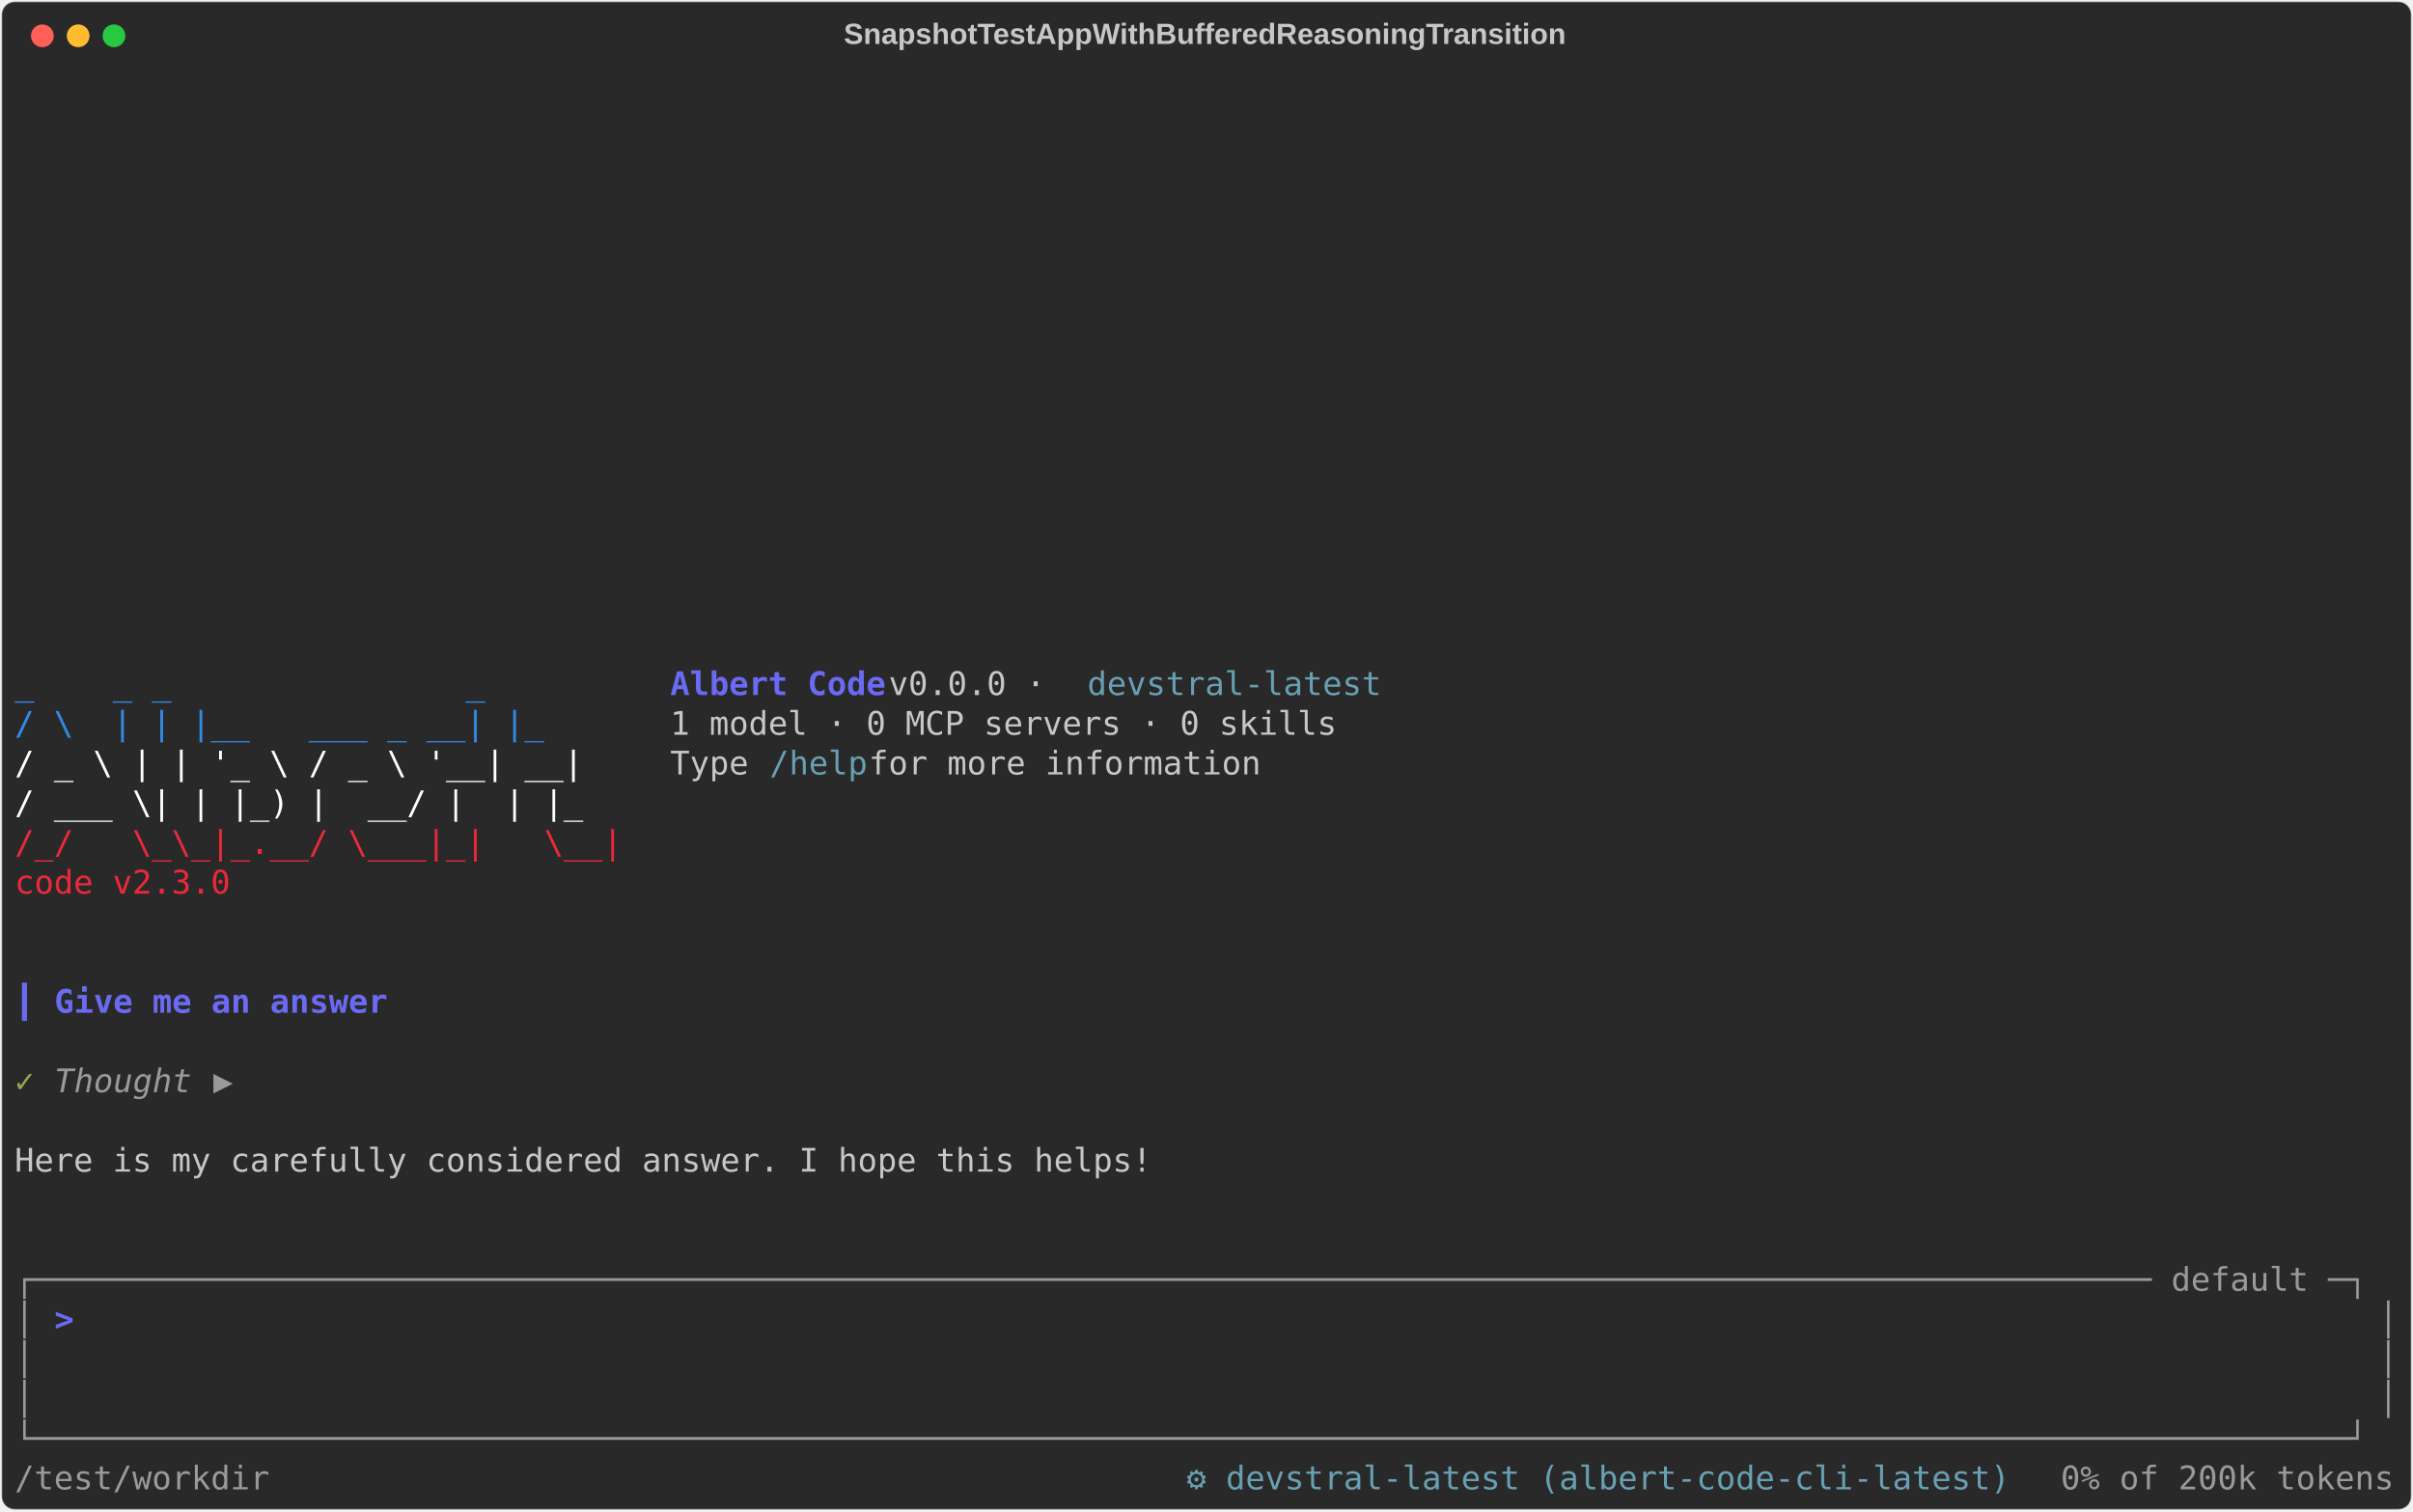
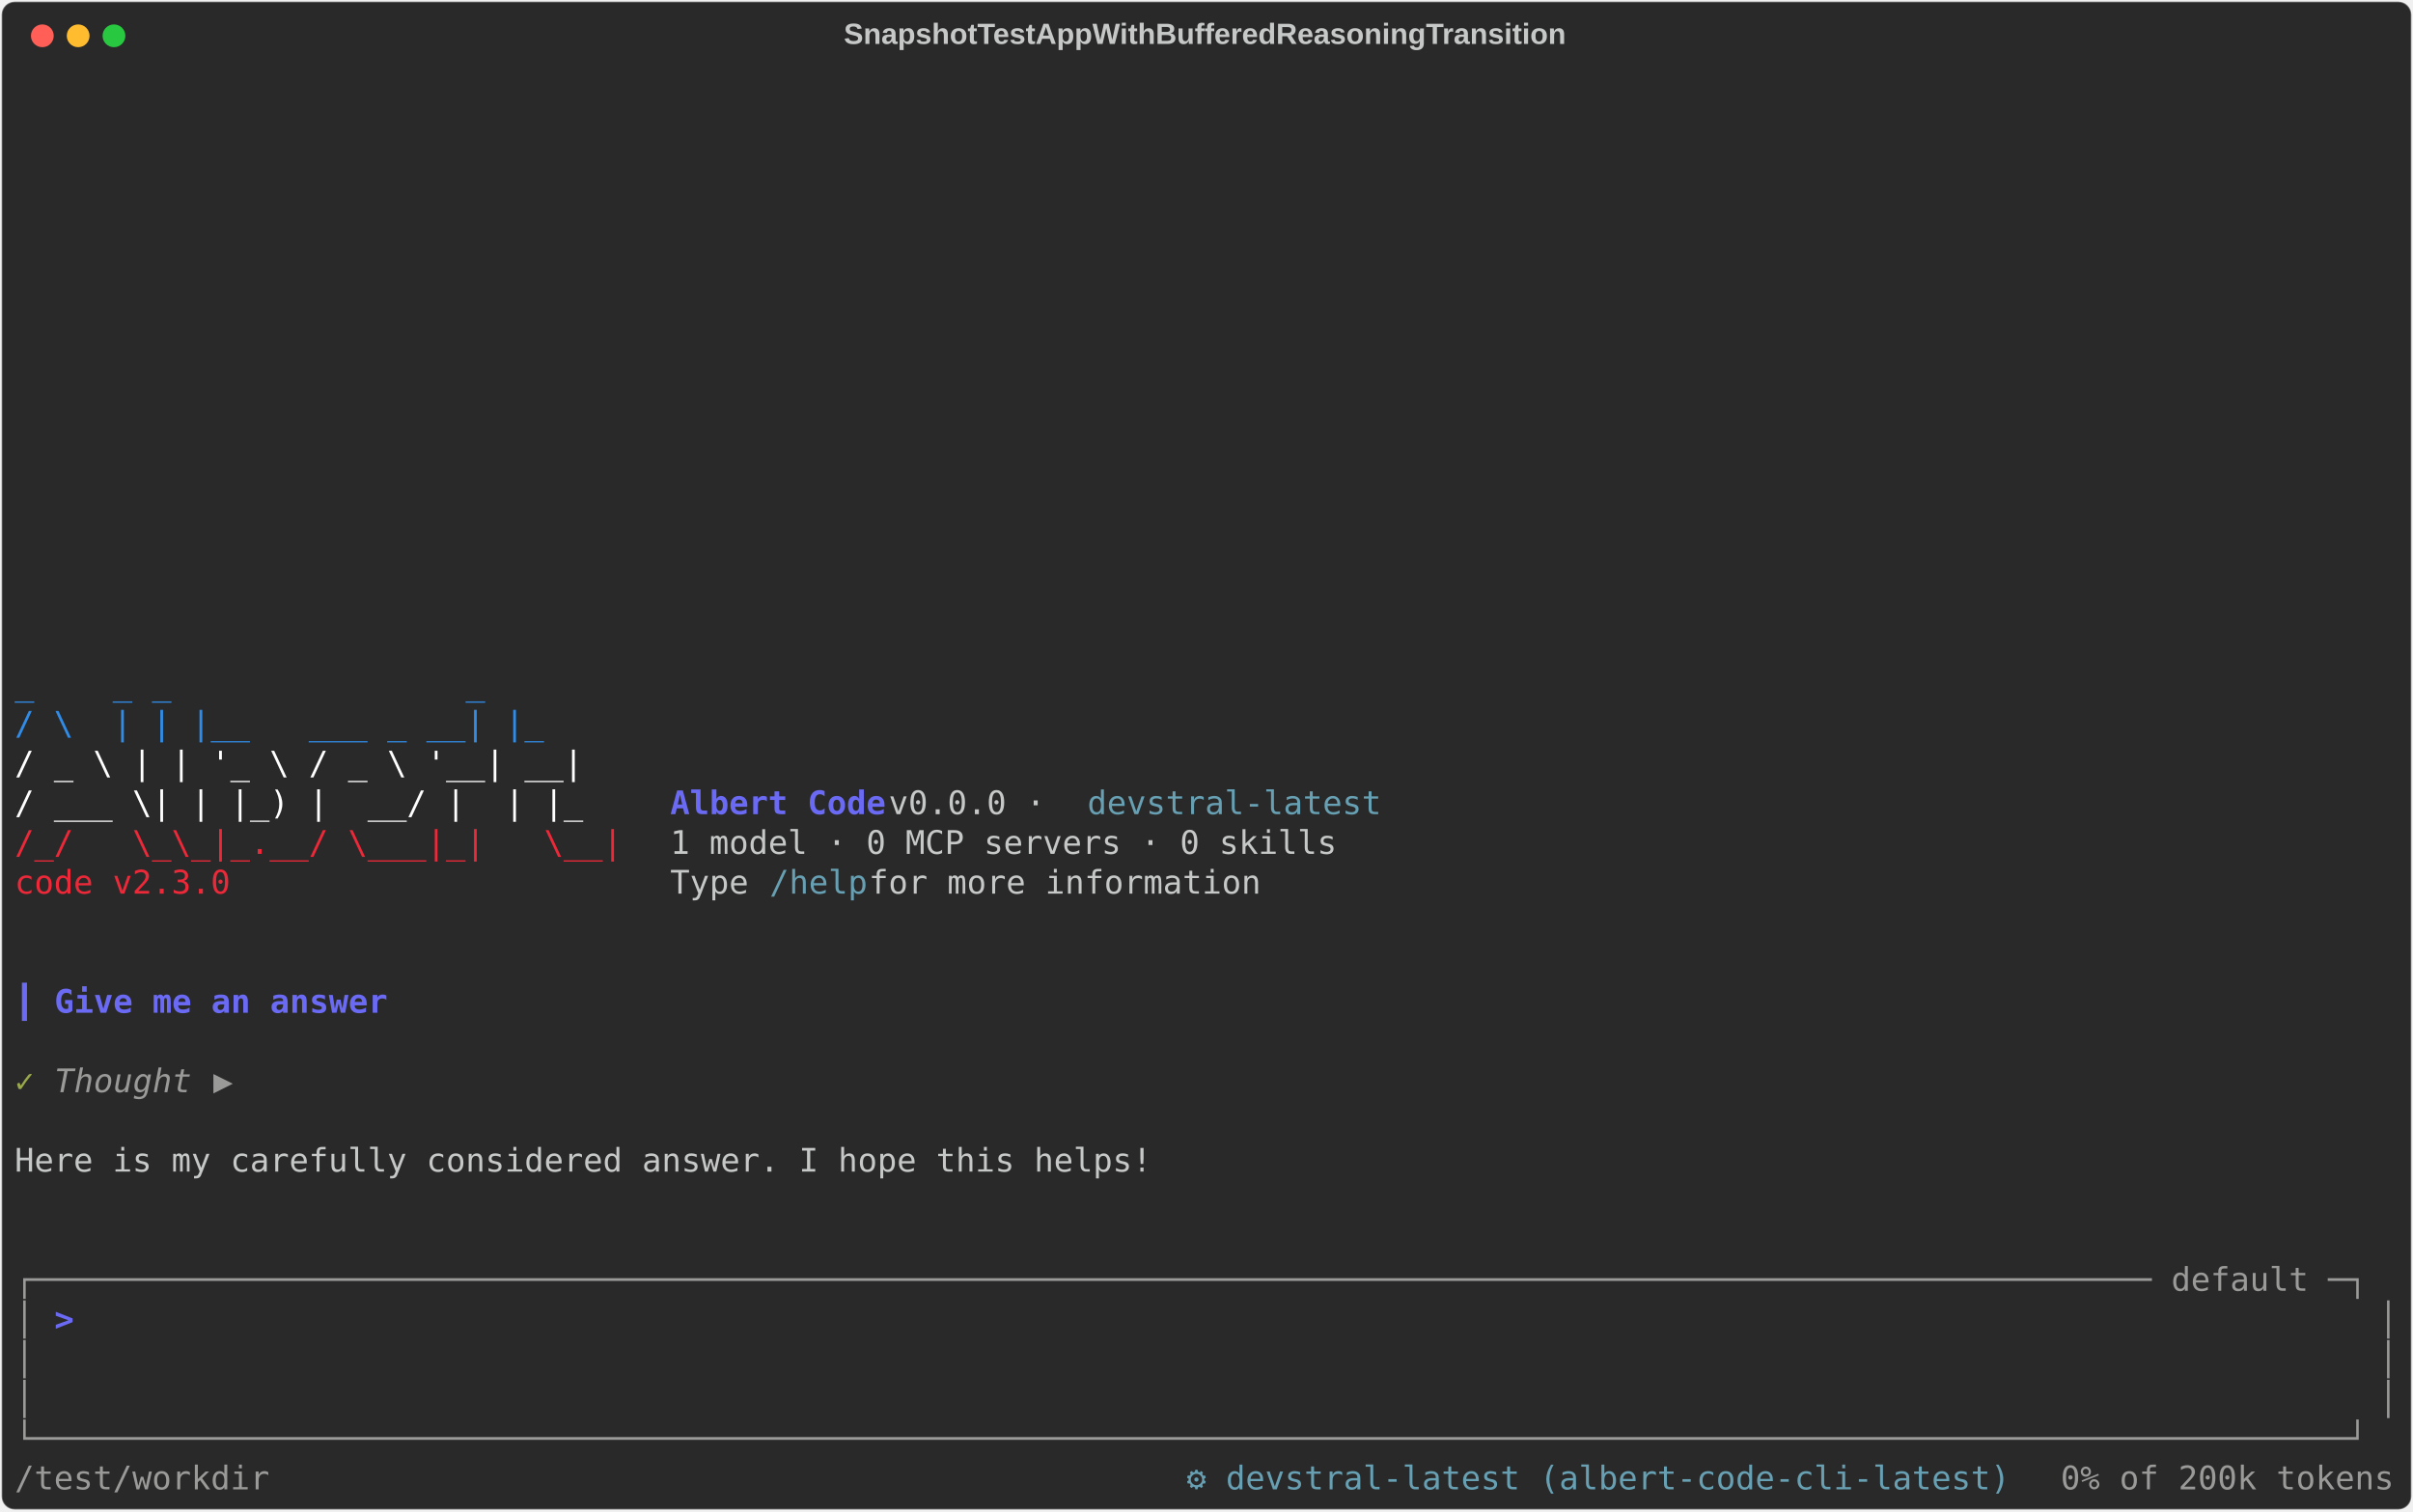
<svg xmlns="http://www.w3.org/2000/svg" class="rich-terminal" viewBox="0 0 1482 928.4">
  <style>

    @font-face {
        font-family: "Fira Code";
        src: local("FiraCode-Regular"),
                url("https://cdnjs.cloudflare.com/ajax/libs/firacode/6.2.0/woff2/FiraCode-Regular.woff2") format("woff2"),
                url("https://cdnjs.cloudflare.com/ajax/libs/firacode/6.2.0/woff/FiraCode-Regular.woff") format("woff");
        font-style: normal;
        font-weight: 400;
    }
    @font-face {
        font-family: "Fira Code";
        src: local("FiraCode-Bold"),
                url("https://cdnjs.cloudflare.com/ajax/libs/firacode/6.2.0/woff2/FiraCode-Bold.woff2") format("woff2"),
                url("https://cdnjs.cloudflare.com/ajax/libs/firacode/6.2.0/woff/FiraCode-Bold.woff") format("woff");
        font-style: bold;
        font-weight: 700;
    }

    .terminal-matrix {
        font-family: Fira Code, monospace;
        font-size: 20px;
        line-height: 24.4px;
        font-variant-east-asian: full-width;
    }

    .terminal-title {
        font-size: 18px;
        font-weight: bold;
        font-family: arial;
    }

    .terminal-r1 { fill: #c5c8c6 }
.terminal-r2 { fill: #318ce7 }
- .terminal-r3 { fill: #6a6af4;font-weight: bold }
- .terminal-r4 { fill: #68a0b3 }
- .terminal-r5 { fill: #ffffff }
+ .terminal-r3 { fill: #ffffff }
+ .terminal-r4 { fill: #6a6af4;font-weight: bold }
+ .terminal-r5 { fill: #68a0b3 }
.terminal-r6 { fill: #ed2939 }
.terminal-r7 { fill: #6a6af4 }
.terminal-r8 { fill: #98a84b }
.terminal-r9 { fill: #9a9b99;font-style: italic; }
.terminal-r10 { fill: #9a9b99 }
    </style>
  <defs>
    <clipPath id="terminal-clip-terminal">
      <rect x="0" y="0" width="1463.0" height="877.4" />
    </clipPath>
    <clipPath id="terminal-line-0">
      <rect x="0" y="1.5" width="1464" height="24.65" />
    </clipPath>
    <clipPath id="terminal-line-1">
      <rect x="0" y="25.9" width="1464" height="24.65" />
    </clipPath>
    <clipPath id="terminal-line-2">
      <rect x="0" y="50.3" width="1464" height="24.65" />
    </clipPath>
    <clipPath id="terminal-line-3">
      <rect x="0" y="74.7" width="1464" height="24.65" />
    </clipPath>
    <clipPath id="terminal-line-4">
      <rect x="0" y="99.1" width="1464" height="24.65" />
    </clipPath>
    <clipPath id="terminal-line-5">
      <rect x="0" y="123.5" width="1464" height="24.65" />
    </clipPath>
    <clipPath id="terminal-line-6">
      <rect x="0" y="147.9" width="1464" height="24.65" />
    </clipPath>
    <clipPath id="terminal-line-7">
      <rect x="0" y="172.3" width="1464" height="24.65" />
    </clipPath>
    <clipPath id="terminal-line-8">
      <rect x="0" y="196.7" width="1464" height="24.65" />
    </clipPath>
    <clipPath id="terminal-line-9">
      <rect x="0" y="221.1" width="1464" height="24.65" />
    </clipPath>
    <clipPath id="terminal-line-10">
      <rect x="0" y="245.5" width="1464" height="24.65" />
    </clipPath>
    <clipPath id="terminal-line-11">
      <rect x="0" y="269.9" width="1464" height="24.65" />
    </clipPath>
    <clipPath id="terminal-line-12">
      <rect x="0" y="294.3" width="1464" height="24.65" />
    </clipPath>
    <clipPath id="terminal-line-13">
      <rect x="0" y="318.7" width="1464" height="24.65" />
    </clipPath>
    <clipPath id="terminal-line-14">
      <rect x="0" y="343.1" width="1464" height="24.65" />
    </clipPath>
    <clipPath id="terminal-line-15">
      <rect x="0" y="367.5" width="1464" height="24.65" />
    </clipPath>
    <clipPath id="terminal-line-16">
      <rect x="0" y="391.9" width="1464" height="24.65" />
    </clipPath>
    <clipPath id="terminal-line-17">
      <rect x="0" y="416.3" width="1464" height="24.65" />
    </clipPath>
    <clipPath id="terminal-line-18">
      <rect x="0" y="440.7" width="1464" height="24.65" />
    </clipPath>
    <clipPath id="terminal-line-19">
      <rect x="0" y="465.1" width="1464" height="24.65" />
    </clipPath>
    <clipPath id="terminal-line-20">
      <rect x="0" y="489.5" width="1464" height="24.65" />
    </clipPath>
    <clipPath id="terminal-line-21">
      <rect x="0" y="513.9" width="1464" height="24.65" />
    </clipPath>
    <clipPath id="terminal-line-22">
      <rect x="0" y="538.3" width="1464" height="24.65" />
    </clipPath>
    <clipPath id="terminal-line-23">
      <rect x="0" y="562.7" width="1464" height="24.65" />
    </clipPath>
    <clipPath id="terminal-line-24">
      <rect x="0" y="587.1" width="1464" height="24.65" />
    </clipPath>
    <clipPath id="terminal-line-25">
      <rect x="0" y="611.5" width="1464" height="24.65" />
    </clipPath>
    <clipPath id="terminal-line-26">
      <rect x="0" y="635.9" width="1464" height="24.65" />
    </clipPath>
    <clipPath id="terminal-line-27">
      <rect x="0" y="660.3" width="1464" height="24.65" />
    </clipPath>
    <clipPath id="terminal-line-28">
      <rect x="0" y="684.7" width="1464" height="24.65" />
    </clipPath>
    <clipPath id="terminal-line-29">
      <rect x="0" y="709.1" width="1464" height="24.65" />
    </clipPath>
    <clipPath id="terminal-line-30">
      <rect x="0" y="733.5" width="1464" height="24.65" />
    </clipPath>
    <clipPath id="terminal-line-31">
      <rect x="0" y="757.9" width="1464" height="24.65" />
    </clipPath>
    <clipPath id="terminal-line-32">
      <rect x="0" y="782.3" width="1464" height="24.65" />
    </clipPath>
    <clipPath id="terminal-line-33">
      <rect x="0" y="806.7" width="1464" height="24.65" />
    </clipPath>
    <clipPath id="terminal-line-34">
      <rect x="0" y="831.1" width="1464" height="24.65" />
    </clipPath>
  </defs>
  <rect fill="#292929" stroke="rgba(255,255,255,0.35)" stroke-width="1" x="1" y="1" width="1480" height="926.4" rx="8" />
  <text class="terminal-title" fill="#c5c8c6" text-anchor="middle" x="740" y="27">SnapshotTestAppWithBufferedReasoningTransition</text>
  <g transform="translate(26,22)">
    <circle cx="0" cy="0" r="7" fill="#ff5f57" />
    <circle cx="22" cy="0" r="7" fill="#febc2e" />
    <circle cx="44" cy="0" r="7" fill="#28c840" />
  </g>
  <g transform="translate(9, 41)" clip-path="url(#terminal-clip-terminal)">
    <g class="terminal-matrix">
      <text class="terminal-r1" x="1464" y="20" textLength="12.2" clip-path="url(#terminal-line-0)">
</text>
      <text class="terminal-r1" x="1464" y="44.4" textLength="12.2" clip-path="url(#terminal-line-1)">
</text>
      <text class="terminal-r1" x="1464" y="68.8" textLength="12.2" clip-path="url(#terminal-line-2)">
</text>
      <text class="terminal-r1" x="1464" y="93.2" textLength="12.2" clip-path="url(#terminal-line-3)">
</text>
      <text class="terminal-r1" x="1464" y="117.6" textLength="12.2" clip-path="url(#terminal-line-4)">
</text>
      <text class="terminal-r1" x="1464" y="142" textLength="12.2" clip-path="url(#terminal-line-5)">
</text>
      <text class="terminal-r1" x="1464" y="166.4" textLength="12.2" clip-path="url(#terminal-line-6)">
</text>
      <text class="terminal-r1" x="1464" y="190.8" textLength="12.2" clip-path="url(#terminal-line-7)">
</text>
      <text class="terminal-r1" x="1464" y="215.2" textLength="12.2" clip-path="url(#terminal-line-8)">
</text>
      <text class="terminal-r1" x="1464" y="239.6" textLength="12.2" clip-path="url(#terminal-line-9)">
</text>
      <text class="terminal-r1" x="1464" y="264" textLength="12.2" clip-path="url(#terminal-line-10)">
</text>
      <text class="terminal-r1" x="1464" y="288.4" textLength="12.2" clip-path="url(#terminal-line-11)">
</text>
      <text class="terminal-r1" x="1464" y="312.8" textLength="12.2" clip-path="url(#terminal-line-12)">
</text>
      <text class="terminal-r1" x="1464" y="337.2" textLength="12.2" clip-path="url(#terminal-line-13)">
</text>
      <text class="terminal-r1" x="1464" y="361.6" textLength="12.2" clip-path="url(#terminal-line-14)">
</text>
      <text class="terminal-r2" x="0" y="386" textLength="378.2" clip-path="url(#terminal-line-15)">    _    _ _               _   </text>
-       <text class="terminal-r3" x="402.6" y="386" textLength="134.2" clip-path="url(#terminal-line-15)">Albert Code</text>
-       <text class="terminal-r1" x="536.8" y="386" textLength="122" clip-path="url(#terminal-line-15)"> v0.0.0 · </text>
-       <text class="terminal-r4" x="658.8" y="386" textLength="183" clip-path="url(#terminal-line-15)">devstral-latest</text>
      <text class="terminal-r1" x="1464" y="386" textLength="12.2" clip-path="url(#terminal-line-15)">
</text>
      <text class="terminal-r2" x="0" y="410.4" textLength="378.2" clip-path="url(#terminal-line-16)">   / \  | | |__   ___ _ __| |_ </text>
-       <text class="terminal-r1" x="402.6" y="410.4" textLength="414.8" clip-path="url(#terminal-line-16)">1 model · 0 MCP servers · 0 skills</text>
      <text class="terminal-r1" x="1464" y="410.4" textLength="12.2" clip-path="url(#terminal-line-16)">
</text>
-       <text class="terminal-r5" x="0" y="434.8" textLength="378.2" clip-path="url(#terminal-line-17)">  / _ \ | | '_ \ / _ \ '__| __|</text>
-       <text class="terminal-r1" x="402.6" y="434.8" textLength="61" clip-path="url(#terminal-line-17)">Type </text>
-       <text class="terminal-r4" x="463.6" y="434.8" textLength="61" clip-path="url(#terminal-line-17)">/help</text>
-       <text class="terminal-r1" x="524.6" y="434.8" textLength="256.2" clip-path="url(#terminal-line-17)"> for more information</text>
+       <text class="terminal-r3" x="0" y="434.8" textLength="378.2" clip-path="url(#terminal-line-17)">  / _ \ | | '_ \ / _ \ '__| __|</text>
      <text class="terminal-r1" x="1464" y="434.8" textLength="12.2" clip-path="url(#terminal-line-17)">
</text>
-       <text class="terminal-r5" x="0" y="459.2" textLength="378.2" clip-path="url(#terminal-line-18)"> / ___ \| | |_) |  __/ |  | |_ </text>
+       <text class="terminal-r3" x="0" y="459.2" textLength="378.2" clip-path="url(#terminal-line-18)"> / ___ \| | |_) |  __/ |  | |_ </text>
+       <text class="terminal-r4" x="402.6" y="459.2" textLength="134.2" clip-path="url(#terminal-line-18)">Albert Code</text>
+       <text class="terminal-r1" x="536.8" y="459.2" textLength="122" clip-path="url(#terminal-line-18)"> v0.0.0 · </text>
+       <text class="terminal-r5" x="658.8" y="459.2" textLength="183" clip-path="url(#terminal-line-18)">devstral-latest</text>
      <text class="terminal-r1" x="1464" y="459.2" textLength="12.2" clip-path="url(#terminal-line-18)">
</text>
      <text class="terminal-r6" x="0" y="483.6" textLength="378.2" clip-path="url(#terminal-line-19)">/_/   \_\_|_.__/ \___|_|   \__|</text>
+       <text class="terminal-r1" x="402.6" y="483.6" textLength="414.8" clip-path="url(#terminal-line-19)">1 model · 0 MCP servers · 0 skills</text>
      <text class="terminal-r1" x="1464" y="483.6" textLength="12.2" clip-path="url(#terminal-line-19)">
</text>
      <text class="terminal-r6" x="0" y="508" textLength="353.8" clip-path="url(#terminal-line-20)">                  code v2.3.0</text>
+       <text class="terminal-r1" x="402.6" y="508" textLength="61" clip-path="url(#terminal-line-20)">Type </text>
+       <text class="terminal-r5" x="463.6" y="508" textLength="61" clip-path="url(#terminal-line-20)">/help</text>
+       <text class="terminal-r1" x="524.6" y="508" textLength="256.2" clip-path="url(#terminal-line-20)"> for more information</text>
      <text class="terminal-r1" x="1464" y="508" textLength="12.2" clip-path="url(#terminal-line-20)">
</text>
      <text class="terminal-r1" x="1464" y="532.4" textLength="12.2" clip-path="url(#terminal-line-21)">
</text>
      <text class="terminal-r1" x="1464" y="556.8" textLength="12.2" clip-path="url(#terminal-line-22)">
</text>
      <text class="terminal-r7" x="0" y="581.2" textLength="12.2" clip-path="url(#terminal-line-23)">┃</text>
-       <text class="terminal-r3" x="24.4" y="581.2" textLength="207.4" clip-path="url(#terminal-line-23)">Give me an answer</text>
+       <text class="terminal-r4" x="24.4" y="581.2" textLength="207.4" clip-path="url(#terminal-line-23)">Give me an answer</text>
      <text class="terminal-r1" x="1464" y="581.2" textLength="12.2" clip-path="url(#terminal-line-23)">
</text>
      <text class="terminal-r1" x="1464" y="605.6" textLength="12.2" clip-path="url(#terminal-line-24)">
</text>
      <text class="terminal-r8" x="0" y="630" textLength="12.2" clip-path="url(#terminal-line-25)">✓</text>
      <text class="terminal-r9" x="24.4" y="630" textLength="85.4" clip-path="url(#terminal-line-25)">Thought</text>
      <text class="terminal-r9" x="122" y="630" textLength="12.2" clip-path="url(#terminal-line-25)">▶</text>
      <text class="terminal-r1" x="1464" y="630" textLength="12.2" clip-path="url(#terminal-line-25)">
</text>
      <text class="terminal-r1" x="1464" y="654.4" textLength="12.2" clip-path="url(#terminal-line-26)">
</text>
      <text class="terminal-r1" x="0" y="678.8" textLength="707.6" clip-path="url(#terminal-line-27)">Here is my carefully considered answer. I hope this helps!</text>
      <text class="terminal-r1" x="1464" y="678.8" textLength="12.2" clip-path="url(#terminal-line-27)">
</text>
      <text class="terminal-r1" x="1464" y="703.2" textLength="12.2" clip-path="url(#terminal-line-28)">
</text>
      <text class="terminal-r1" x="1464" y="727.6" textLength="12.2" clip-path="url(#terminal-line-29)">
</text>
      <text class="terminal-r10" x="0" y="752" textLength="1464" clip-path="url(#terminal-line-30)">┌──────────────────────────────────────────────────────────────────────────────────────────────────────────── default ─┐</text>
      <text class="terminal-r1" x="1464" y="752" textLength="12.2" clip-path="url(#terminal-line-30)">
</text>
      <text class="terminal-r10" x="0" y="776.4" textLength="12.2" clip-path="url(#terminal-line-31)">│</text>
-       <text class="terminal-r3" x="24.4" y="776.4" textLength="12.2" clip-path="url(#terminal-line-31)">&gt;</text>
+       <text class="terminal-r4" x="24.4" y="776.4" textLength="12.2" clip-path="url(#terminal-line-31)">&gt;</text>
      <text class="terminal-r10" x="1451.8" y="776.4" textLength="12.2" clip-path="url(#terminal-line-31)">│</text>
      <text class="terminal-r1" x="1464" y="776.4" textLength="12.2" clip-path="url(#terminal-line-31)">
</text>
      <text class="terminal-r10" x="0" y="800.8" textLength="12.2" clip-path="url(#terminal-line-32)">│</text>
      <text class="terminal-r10" x="1451.8" y="800.8" textLength="12.2" clip-path="url(#terminal-line-32)">│</text>
      <text class="terminal-r1" x="1464" y="800.8" textLength="12.2" clip-path="url(#terminal-line-32)">
</text>
      <text class="terminal-r10" x="0" y="825.2" textLength="12.2" clip-path="url(#terminal-line-33)">│</text>
      <text class="terminal-r10" x="1451.8" y="825.2" textLength="12.2" clip-path="url(#terminal-line-33)">│</text>
      <text class="terminal-r1" x="1464" y="825.2" textLength="12.2" clip-path="url(#terminal-line-33)">
</text>
      <text class="terminal-r10" x="0" y="849.6" textLength="1464" clip-path="url(#terminal-line-34)">└──────────────────────────────────────────────────────────────────────────────────────────────────────────────────────┘</text>
      <text class="terminal-r1" x="1464" y="849.6" textLength="12.2" clip-path="url(#terminal-line-34)">
</text>
      <text class="terminal-r10" x="0" y="874" textLength="158.6" clip-path="url(#terminal-line-35)">/test/workdir</text>
-       <text class="terminal-r4" x="719.8" y="874" textLength="512.4" clip-path="url(#terminal-line-35)">⚙ devstral-latest (albert-code-cli-latest)</text>
+       <text class="terminal-r5" x="719.8" y="874" textLength="512.4" clip-path="url(#terminal-line-35)">⚙ devstral-latest (albert-code-cli-latest)</text>
      <text class="terminal-r10" x="1256.6" y="874" textLength="207.4" clip-path="url(#terminal-line-35)">0% of 200k tokens</text>
    </g>
  </g>
</svg>
